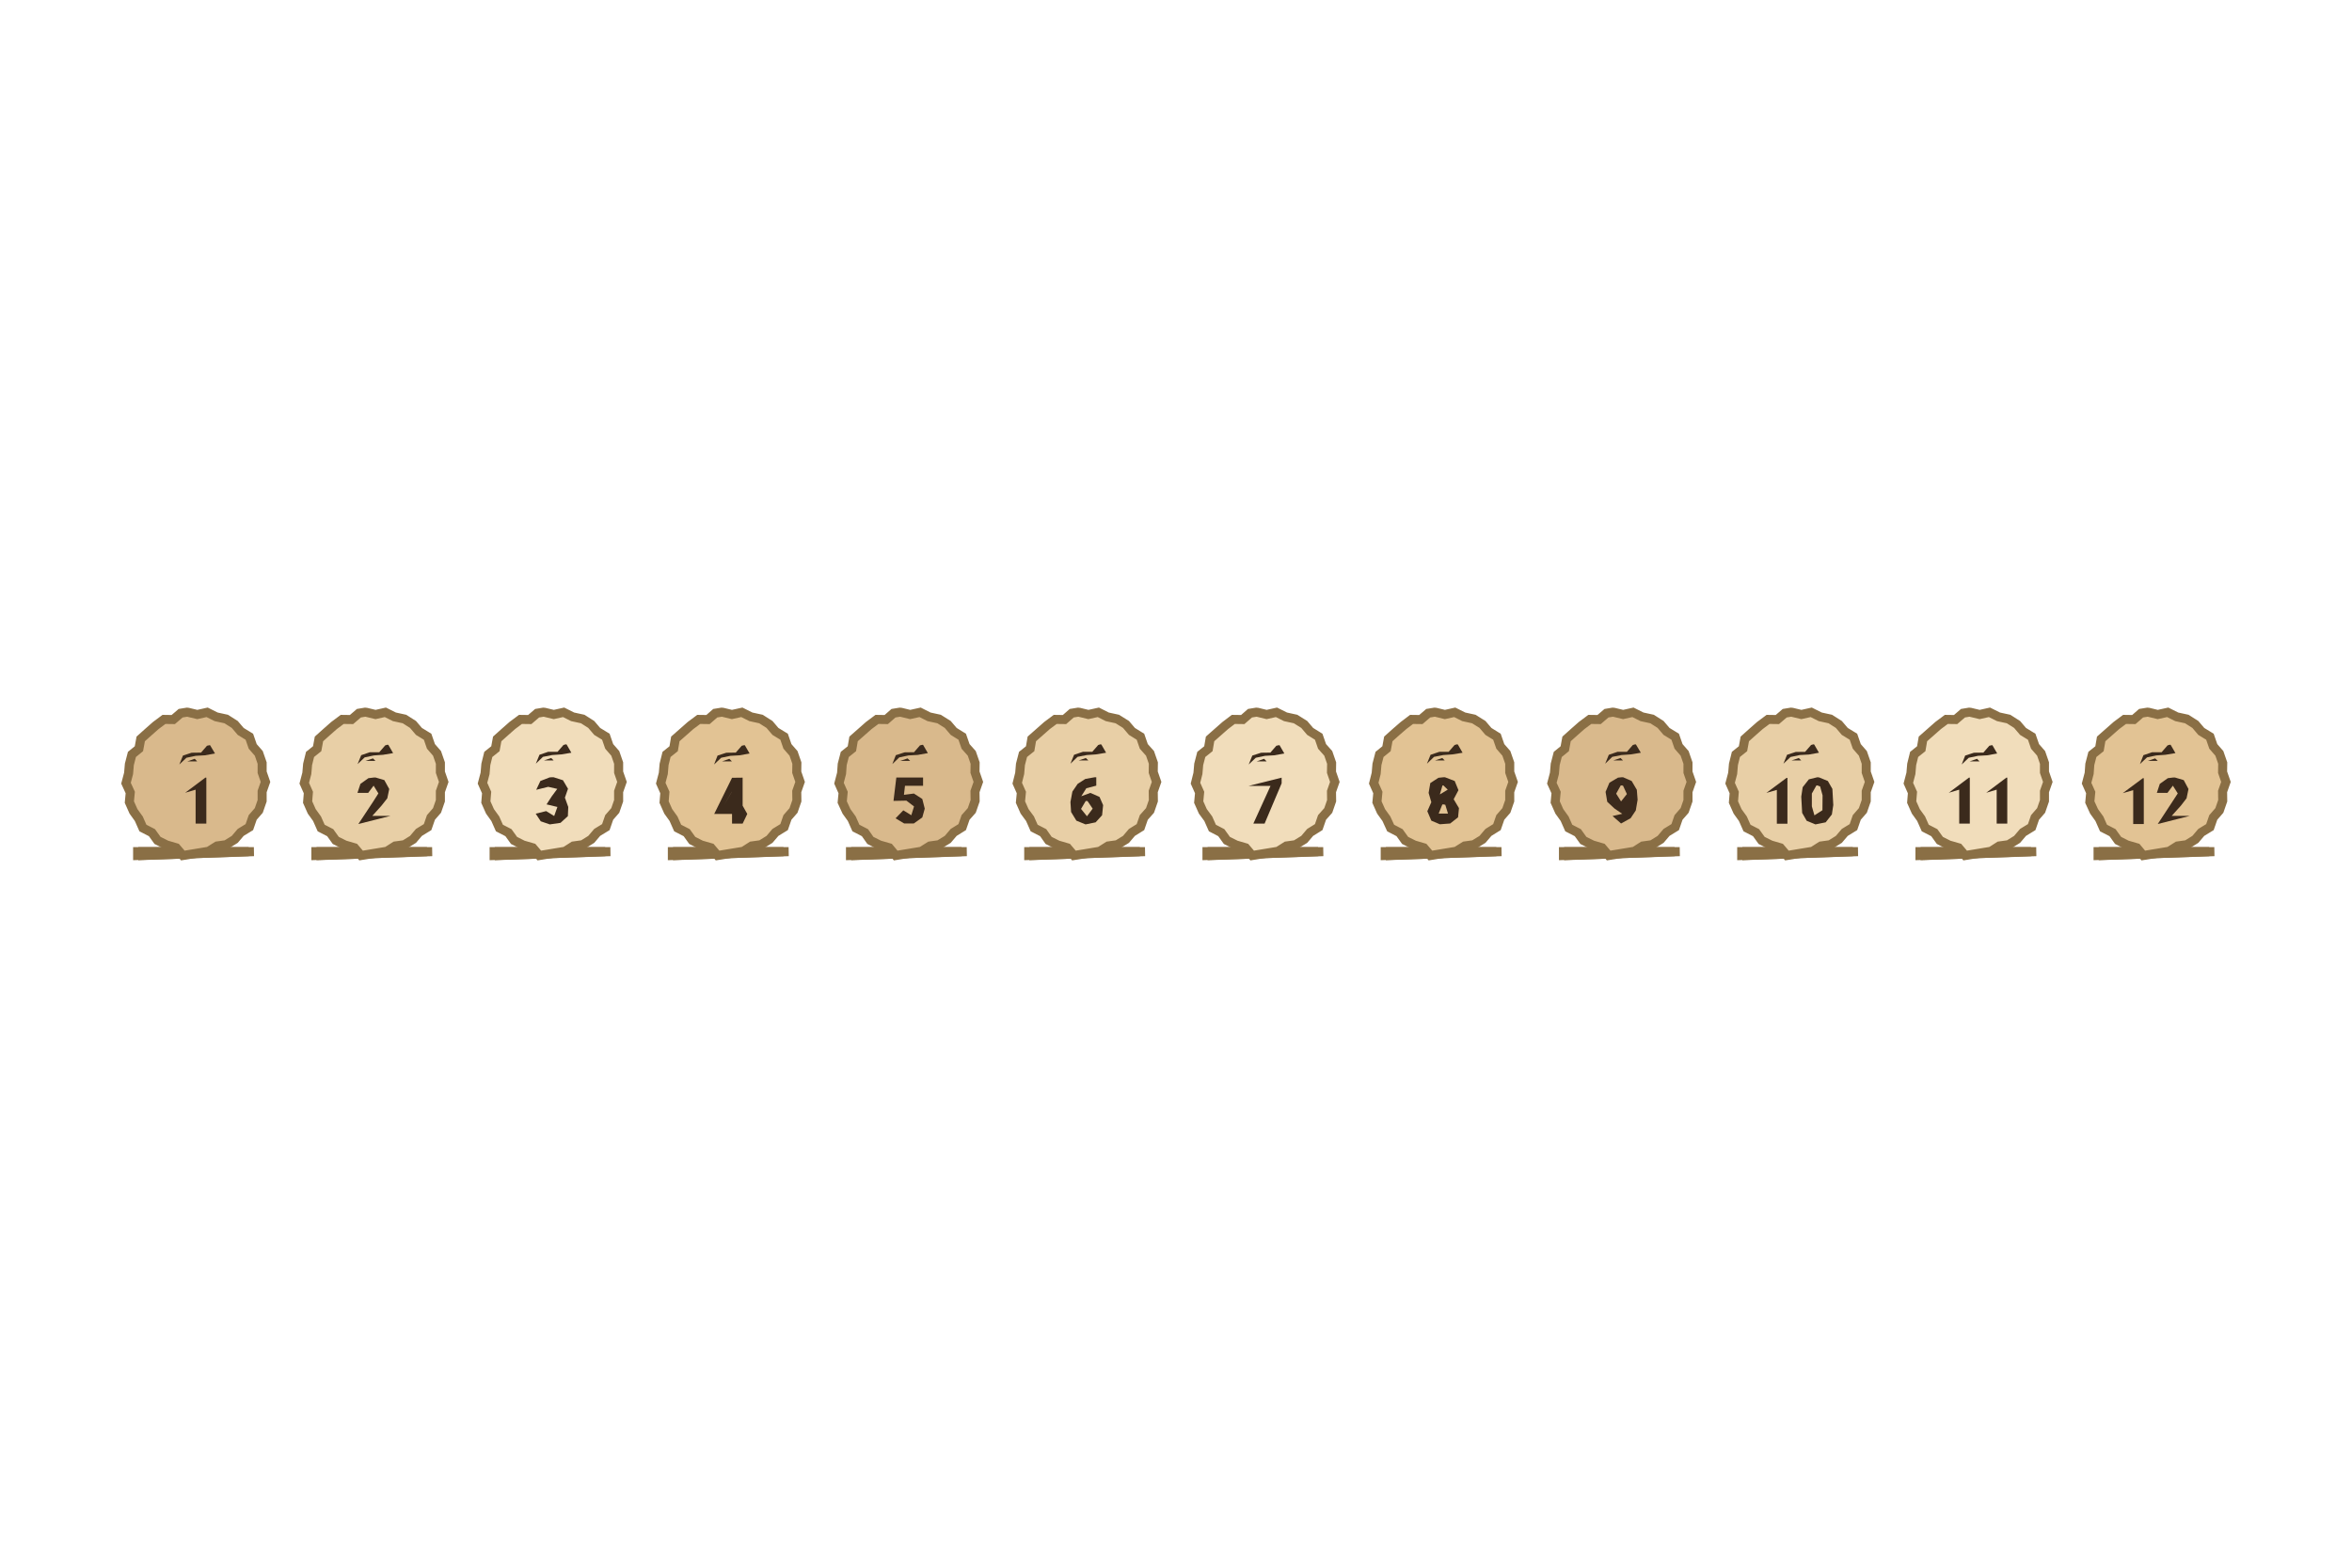
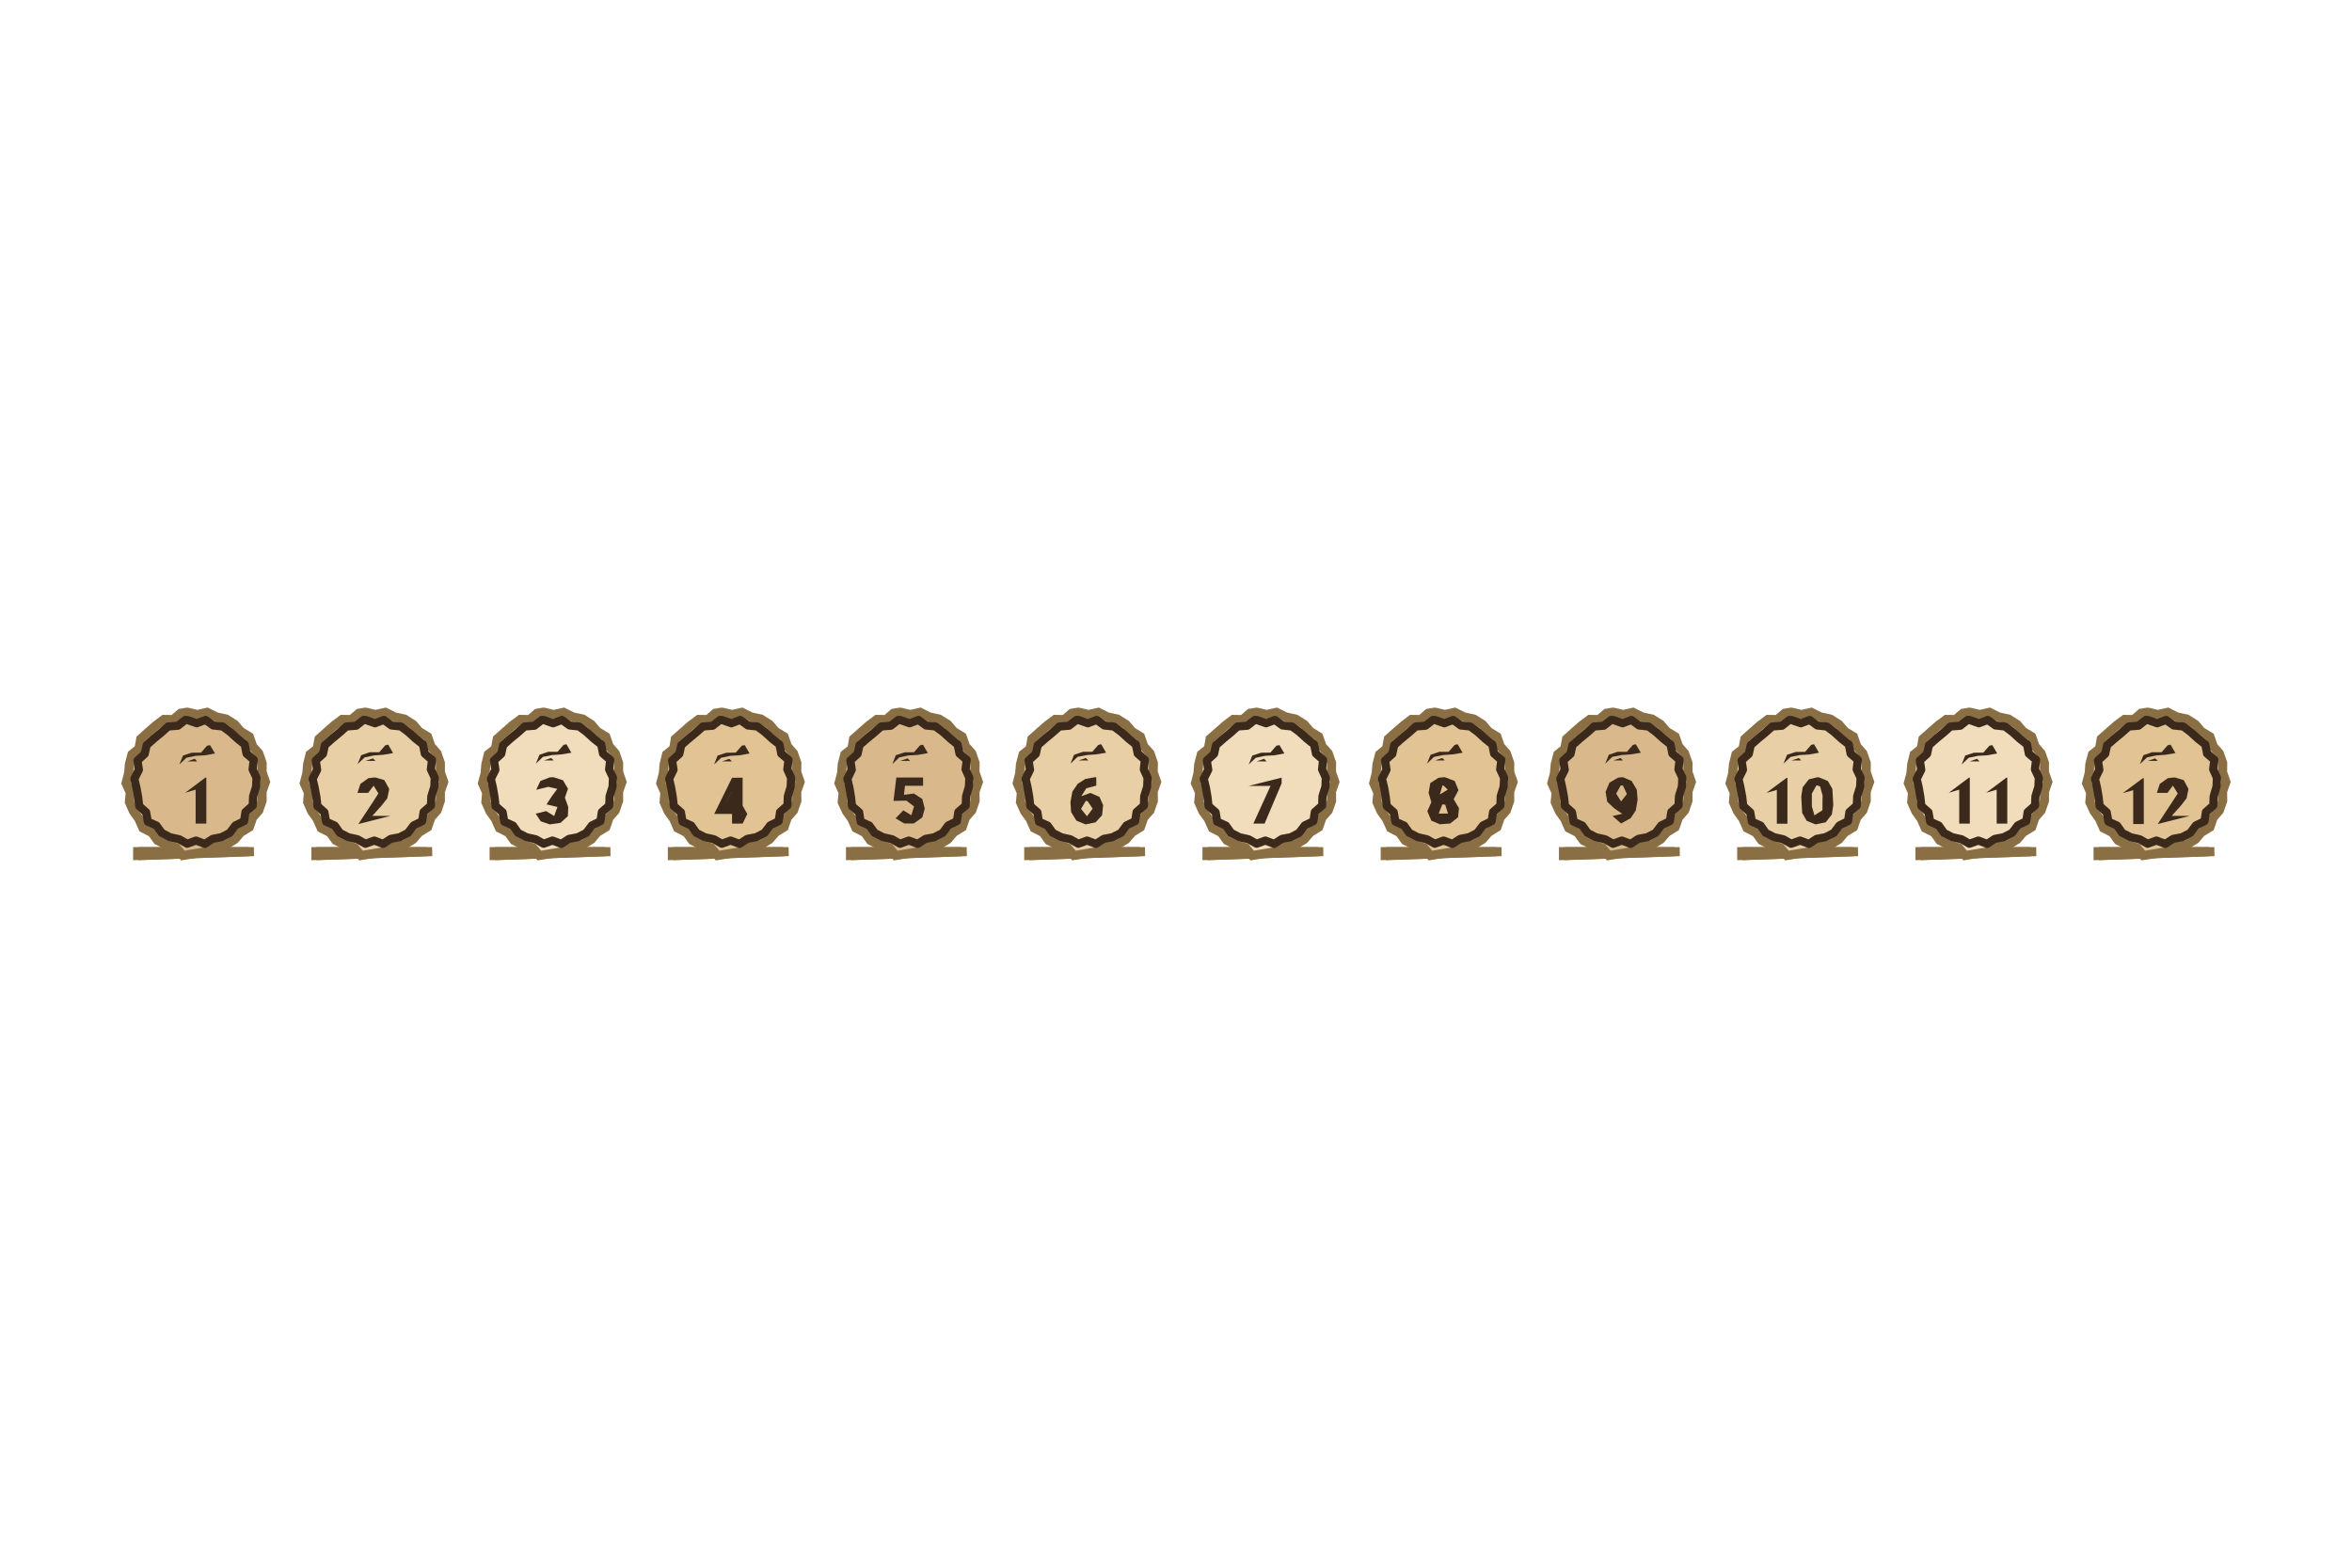
<svg xmlns="http://www.w3.org/2000/svg" width="300" height="200" viewBox="-97.55 -97.55 1820.94 306.09">
  <path fill="#D9B98C" fill-rule="evenodd" stroke="#8A6F45" stroke-width="7" d="M9 108h90l-90 3Z" />
  <path fill="#E8CFA6" fill-rule="evenodd" stroke="#8A6F45" stroke-width="7" d="M147 108h90l-90 3Z" />
  <path fill="#F1DDBB" fill-rule="evenodd" stroke="#8A6F45" stroke-width="7" d="M285 108h90l-90 3Z" />
  <path fill="#E2C394" fill-rule="evenodd" stroke="#8A6F45" stroke-width="7" d="M423 108h90l-90 3Z" />
  <path fill="#D9B98C" fill-rule="evenodd" stroke="#8A6F45" stroke-width="7" d="M560.9 108h90l-90 3Z" />
  <path fill="#E8CFA6" fill-rule="evenodd" stroke="#8A6F45" stroke-width="7" d="M698.9 108h90l-90 3Z" />
  <path fill="#F1DDBB" fill-rule="evenodd" stroke="#8A6F45" stroke-width="7" d="M836.9 108h90l-90 3Z" />
  <path fill="#E2C394" fill-rule="evenodd" stroke="#8A6F45" stroke-width="7" d="M974.9 108h90l-90 3Z" />
  <path fill="#D9B98C" fill-rule="evenodd" stroke="#8A6F45" stroke-width="7" d="M1112.9 108h90l-90 3Z" />
  <path fill="#E8CFA6" fill-rule="evenodd" stroke="#8A6F45" stroke-width="7" d="M1250.9 108h90l-90 3Z" />
  <path fill="#F1DDBB" fill-rule="evenodd" stroke="#8A6F45" stroke-width="7" d="M1388.9 108h90l-90 3Z" />
  <path fill="#E2C394" fill-rule="evenodd" stroke="#8A6F45" stroke-width="7" d="M1526.8 108h90l-90 3Z" />
  <path fill="#D9B98C" fill-rule="evenodd" stroke="#8A6F45" stroke-width="7" d="M13 108h82l-82 3Z" />
  <path fill="#E8CFA6" fill-rule="evenodd" stroke="#8A6F45" stroke-width="7" d="M151 108h82l-82 3Z" />
  <path fill="#F1DDBB" fill-rule="evenodd" stroke="#8A6F45" stroke-width="7" d="M289 108h82l-82 3Z" />
  <path fill="#E2C394" fill-rule="evenodd" stroke="#8A6F45" stroke-width="7" d="M427 108h82l-82 3Z" />
  <path fill="#D9B98C" fill-rule="evenodd" stroke="#8A6F45" stroke-width="7" d="M564.9 108h82l-82 3Z" />
  <path fill="#E8CFA6" fill-rule="evenodd" stroke="#8A6F45" stroke-width="7" d="M702.9 108h82l-82 3Z" />
  <path fill="#F1DDBB" fill-rule="evenodd" stroke="#8A6F45" stroke-width="7" d="M840.9 108h82l-82 3Z" />
  <path fill="#E2C394" fill-rule="evenodd" stroke="#8A6F45" stroke-width="7" d="M978.9 108h82l-82 3Z" />
  <path fill="#D9B98C" fill-rule="evenodd" stroke="#8A6F45" stroke-width="7" d="M1116.9 108h82l-82 3Z" />
  <path fill="#E8CFA6" fill-rule="evenodd" stroke="#8A6F45" stroke-width="7" d="M1254.9 108h82l-82 3Z" />
  <path fill="#F1DDBB" fill-rule="evenodd" stroke="#8A6F45" stroke-width="7" d="M1392.9 108h82l-82 3Z" />
  <path fill="#E2C394" fill-rule="evenodd" stroke="#8A6F45" stroke-width="7" d="M1530.8 108h82l-82 3Z" />
  <path fill="#D9B98C" fill-rule="evenodd" stroke="#8A6F45" stroke-width="7" d="m48.1.1 7.1 1.7L62.8.1l7 3.5 7.8 1.7 6.6 4.2 4.6 5.4 6.7 4.1 2.6 7.5 4.7 5.4 2.6 7.5v7.1L108 54l-2.6 7.4v7.2l-2.6 7.5-4.7 5.4-2.6 7.5-6.7 4.1-4.6 5.4-6.6 4.1-7.1 1-6.5 4.1-20 3.3-5.1-6-7.5-2.2-7-3.5-4.3-6-7-3.6-3.2-7.2-4.1-5.7-3.2-7.2.7-7.4L0 55l2-7.6.6-7 2-7.7 5.4-4.4 1.4-7.6 5.8-5.2 5.9-5.2 6.3-4.7 7.2.1L42.3.8l4.9-.8Z" />
  <path fill="#3B2A1C" fill-rule="evenodd" d="M62.2 86.3h-8.3V60l-8.1 2.4 15.6-11.7h.8Zm2.9-60.7 3.8 6.4-7.9 1.4-7.1.4-7.1 1.5-5.5 5.2 2.8-6.9 6.7-2.2 7.3-.1 4.6-5.3 1.8-.4Zm-.9 3.3.4-.1Zm-9.1 9.2h-7.6l5.7-2Zm-8.6-14.4-2-2Z" />
+   <path fill="none" stroke="#3B2A1C" stroke-linecap="round" stroke-linejoin="round" stroke-width="6.3" d="m47.4 6 7.4 2.6L61.6 6l5.9 4.3 7.4.8 5.8 4.3 5.7 5.2 5.5 4.4 1.4 7.1 5.6 4.8-.9 7.4 3 6.4-.3 7-2.3 7.4-.3 7.2-5.6 5-1.1 7.1-6.7 3.3-4.4 5.8-6.4 3.3-6.8 1.3-6 3.9-6.9-2.6-6.8 2.5-6.2-3.5-7.2-1.6-6.3-3.3-4.1-5.7-6.7-3-1.3-7.3-5.4-4.8-.8-7.1-1.3-7-1.6-7 3.5-7-1.1-7.2 5.6-5.1 1.5-6.8 5.5-4.9 5.7-4.7 5.4-4.8 7.6-.6L45.9 6z" />
  <path fill="#E8CFA6" fill-rule="evenodd" stroke="#8A6F45" stroke-width="7" d="m186.1.1 7.1 1.7 7.6-1.7 7 3.5 7.8 1.7 6.6 4.2 4.6 5.4 6.7 4.1 2.6 7.5 4.7 5.4 2.6 7.5v7.1L246 54l-2.6 7.4v7.2l-2.6 7.5-4.7 5.4-2.6 7.5-6.7 4.1-4.6 5.4-6.6 4.1-7.2 1-6.4 4.1-20 3.3-5.1-6-7.5-2.2-7-3.5-4.3-6-7-3.6-3.2-7.2-4.1-5.7-3.2-7.2.6-7.4L138 55l2-7.6.6-7 1.9-7.7 5.5-4.4 1.4-7.6 5.8-5.2 5.9-5.2 6.3-4.7 7.2.1 5.7-4.9 4.8-.8Z" />
  <path fill="#3B2A1C" fill-rule="evenodd" d="m193.3 50.6 6.7 2 3.8 6.9-1.5 7.2-4.5 5.7-7.1 7.9h14.1l-24.9 6.3 11.5-17.4 4-6.3-3.7-6-4.2 5.6h-8.3l2.3-7 6.2-4.4 4.2-.5Zm9.8-25.3 3.7 6.4L199 33l-7.1.5-7.1 1.5-5.5 5.2 2.8-6.9 6.7-2.3h7.3l4.6-5.3 1.7-.5Zm-1 3.2h.5Zm-9 9.2h-7.6l5.7-1.9Zm-8.6-14.3-2-2Z" />
+   <path fill="none" stroke="#3B2A1C" stroke-linecap="round" stroke-linejoin="round" stroke-width="6.3" d="m185.4 6 7.4 2.6 6.8-2.6 5.9 4.3 7.4.8 5.7 4.3 5.7 5.2 5.6 4.4 1.4 7.1 5.6 4.8-.9 7.4 3 6.4-.3 7-2.3 7.4-.3 7.2-5.7 5-1.1 7.1-6.6 3.3-4.4 5.8-6.4 3.3-6.9 1.3-5.9 3.9-6.9-2.6-6.8 2.5-6.2-3.5-7.2-1.6-6.4-3.3-4-5.7-6.7-3-1.3-7.3-5.4-4.8-.8-7.1-1.3-7-1.6-7 3.5-7-1.1-7.2 5.6-5.1 1.5-6.8 5.5-4.9 5.7-4.7 5.4-4.8 7.6-.6 5.7-4.5z" />
  <path fill="#F1DDBB" fill-rule="evenodd" stroke="#8A6F45" stroke-width="7" d="m324.1.1 7.1 1.7 7.6-1.7 7 3.5 7.8 1.7 6.6 4.2 4.6 5.4 6.7 4.1 2.6 7.5 4.7 5.4 2.6 7.5v7.1L384 54l-2.6 7.4v7.2l-2.6 7.5-4.7 5.4-2.6 7.5-6.7 4.1-4.6 5.4-6.6 4.1-7.2 1-6.4 4.1-20 3.3-5.1-6-7.6-2.2-6.9-3.5-4.3-6-7-3.6-3.2-7.2-4.1-5.7-3.2-7.2.6-7.4L276 55l2-7.6.6-7 1.9-7.7 5.5-4.4 1.4-7.6 5.8-5.2 5.9-5.2 6.3-4.7 7.2.1 5.7-4.9 4.8-.8Z" />
  <path fill="#3B2A1C" fill-rule="evenodd" d="m331.1 50.4 7.2 2.3 3.9 6.6-2.4 6.9 2.6 7.2-.3 7.1-5.7 5.2-8.3 1.2-7-2.4-3.9-5.9 8.1-2 6.2 3.8 2.5-7-8.4-2 4-6.2 4.3-5.8-7-1.6-9.3 2.3 3.2-6.8 7.2-2.8 1.6-.1Zm10-25.4 3.7 6.4-7.8 1.3-7.1.5-7.1 1.4-5.5 5.3 2.8-6.9 6.7-2.3h7.3l4.6-5.3 1.7-.5Zm-1 3.2h.4Zm-9 9.2h-7.6l5.7-1.9Zm-8.6-14.3-2-2.1Z" />
+   <path fill="none" stroke="#3B2A1C" stroke-linecap="round" stroke-linejoin="round" stroke-width="6.3" d="m323.3 6 7.4 2.6 6.8-2.6 6 4.3 7.4.8 5.7 4.3 5.7 5.2 5.6 4.4 1.4 7.1 5.6 4.8-.9 7.4 3 6.4-.3 7-2.3 7.4-.3 7.2-5.7 5-1.1 7.1-6.6 3.3-4.4 5.8-6.4 3.3-6.9 1.3-5.9 3.9-6.9-2.6-6.9 2.5-6.1-3.5-7.2-1.6-6.4-3.3-4-5.7-6.7-3-1.3-7.3-5.5-4.8-.8-7.1-1.2-7-1.6-7 3.5-7-1.1-7.2 5.6-5.1 1.5-6.8 5.5-4.9 5.7-4.7 5.4-4.8 7.6-.6 5.7-4.5z" />
  <path fill="#E2C394" fill-rule="evenodd" stroke="#8A6F45" stroke-width="7" d="m462.1.1 7 1.7 7.7-1.7 7 3.5 7.8 1.7 6.6 4.2 4.6 5.4 6.7 4.1 2.6 7.5 4.7 5.4 2.6 7.5-.1 7.1 2.6 7.5-2.6 7.4.1 7.2-2.6 7.5-4.7 5.4-2.6 7.5-6.7 4.1-4.6 5.4-6.6 4.1-7.2 1-6.4 4.1-20 3.3-5.1-6-7.6-2.2-6.9-3.5-4.3-6-7-3.6-3.2-7.2-4.1-5.7-3.2-7.2.6-7.4L414 55l2-7.6.6-7 1.9-7.7 5.5-4.4 1.3-7.6 5.9-5.2 5.9-5.2 6.3-4.7 7.2.1 5.6-4.9 4.9-.8Z" />
  <path fill="#3B2A1C" fill-rule="evenodd" d="m477.4 72.4 3.6 6.4-3.6 7.5h-8.2v-7.5h-13.8l13.8-28 8.2-.1Zm-8.8-10.1-5.8 10.1 6.4-11Zm10.5-36.7 3.7 6.4-7.8 1.4-7.1.4-7.1 1.5-5.5 5.2 2.7-6.9 6.8-2.2 7.3-.1 4.6-5.3 1.7-.4Zm-1 3.3.4-.1Zm-9 9.2h-7.6l5.6-2Zm-8.6-14.4-2-2Z" />
+   <path fill="none" stroke="#3B2A1C" stroke-linecap="round" stroke-linejoin="round" stroke-width="6.3" d="m461.3 6 7.4 2.6 6.8-2.6 6 4.3 7.4.8 5.7 4.3 5.7 5.2 5.6 4.4 1.4 7.1 5.6 4.8-.9 7.4 2.9 6.4-.3 7-2.2 7.4-.3 7.2-5.7 5-1.1 7.1-6.6 3.3-4.4 5.8-6.4 3.3-6.9 1.3-5.9 3.9-7-2.6-6.8 2.5-6.1-3.5-7.2-1.6-6.4-3.3-4-5.7-6.7-3-1.3-7.3-5.5-4.8-.8-7.1-1.2-7-1.6-7 3.4-7-1.1-7.2 5.6-5.1 1.5-6.8 5.6-4.9 5.7-4.7 5.4-4.8 7.6-.6 5.7-4.5z" />
  <path fill="#D9B98C" fill-rule="evenodd" stroke="#8A6F45" stroke-width="7" d="m600.1.1 7 1.7 7.7-1.7 6.9 3.5 7.8 1.7 6.7 4.2 4.6 5.4 6.6 4.1 2.6 7.5 4.8 5.4 2.6 7.5-.1 7.1 2.6 7.5-2.6 7.4.1 7.2-2.6 7.5-4.8 5.4-2.6 7.5-6.6 4.1-4.6 5.4-6.7 4.1-7.1 1-6.5 4.1-20 3.3-5-6-7.6-2.2-7-3.5-4.2-6-7-3.6-3.2-7.2-4.1-5.7-3.3-7.2.7-7.4L552 55l2-7.6.5-7 2-7.7 5.5-4.4 1.3-7.6 5.9-5.2 5.9-5.2 6.3-4.7 7.2.1 5.6-4.9 4.9-.8Z" />
  <path fill="#3B2A1C" fill-rule="evenodd" d="M617.1 57h-14l-.8 7 7.7-1 6.5 4.2 1.9 7.5-1.9 6.8-6.6 4.7h-7.4l-6.7-4 6-6.2 6.2 3.8 2.1-6.8-5.9-4.5-10 .2 2.2-18.1h20.7Zm0-31.7 3.7 6.4-7.9 1.4-7.1.4-7.1 1.5-5.4 5.2 2.7-6.9 6.8-2.2 7.3-.1 4.6-5.3 1.7-.4Zm-1 3.3.4-.1Zm-9 9.1h-7.6l5.6-1.9Zm-8.6-14.3-2.1-2Z" />
+   <path fill="none" stroke="#3B2A1C" stroke-linecap="round" stroke-linejoin="round" stroke-width="6.3" d="m599.3 6 7.4 2.6 6.8-2.6 5.9 4.3 7.4.8 5.8 4.3 5.7 5.2 5.5 4.4 1.5 7.1 5.6 4.8-.9 7.4 2.9 6.4-.3 7-2.2 7.4-.3 7.2-5.7 5-1.1 7.1-6.7 3.3-4.3 5.8-6.4 3.3-6.9 1.3-6 3.9-6.9-2.6-6.8 2.5-6.2-3.5-7.1-1.6-6.4-3.3-4.1-5.7-6.7-3-1.2-7.3-5.5-4.8-.8-7.1-1.2-7-1.6-7 3.4-7-1.1-7.2 5.6-5.1 1.5-6.8 5.6-4.9 5.7-4.7 5.4-4.8 7.5-.6 5.8-4.5z" />
  <path fill="#E8CFA6" fill-rule="evenodd" stroke="#8A6F45" stroke-width="7" d="m738.1.1 7 1.7 7.7-1.7 6.9 3.5 7.8 1.7 6.7 4.2 4.6 5.4 6.6 4.1 2.6 7.5 4.8 5.4 2.6 7.5-.1 7.1 2.6 7.5-2.6 7.4.1 7.2-2.6 7.5-4.8 5.4-2.6 7.5-6.6 4.1-4.6 5.4-6.7 4.1-7.1 1-6.5 4.1-20 3.3-5.1-6-7.5-2.2-7-3.5-4.2-6-7-3.6-3.2-7.2-4.2-5.7-3.2-7.2.7-7.4L690 55l1.9-7.6.6-7 2-7.7 5.5-4.4 1.3-7.6 5.9-5.2 5.9-5.2 6.3-4.7 7.2.1 5.6-4.9 4.9-.8Z" />
  <path fill="#3B2A1C" fill-rule="evenodd" d="m751.2 56.9-7.7 2-3.9 6.2 7-2.6 7.1 3.1 2.8 6.4-.8 7.8-5 5.5-7.8 1.6-7.1-2.9-4.1-6.7-.5-7.7 1.5-8.1 4.1-6 5.9-3.8 7.2-1.3h1.3ZM743 68.8l-3.6 6.1 4.6 5.7 4.4-5.9-4-5.9h-.7ZM755.1 25l3.7 6.4-7.9 1.3-7.1.5-7.1 1.4-5.5 5.3L734 33l6.8-2.3h7.3l4.6-5.3 1.7-.5Zm-1 3.2h.4Zm-9 9.2h-7.6l5.6-1.9Zm-8.6-14.3-2.1-2.1Z" />
+   <path fill="none" stroke="#3B2A1C" stroke-linecap="round" stroke-linejoin="round" stroke-width="6.3" d="m737.3 6 7.4 2.6 6.8-2.6 5.9 4.3 7.4.8 5.8 4.3 5.7 5.2 5.5 4.4 1.5 7.1 5.5 4.8-.8 7.4 2.9 6.4-.3 7-2.3 7.4-.2 7.2-5.7 5-1.1 7.1-6.7 3.3-4.3 5.8-6.4 3.3-6.9 1.3-6 3.9-6.9-2.6-6.8 2.5-6.2-3.5-7.1-1.6-6.4-3.3-4.1-5.7-6.7-3-1.2-7.3-5.5-4.8-.8-7.1-1.2-7-1.6-7 3.4-7-1.1-7.2 5.6-5.1 1.5-6.8 5.6-4.9 5.7-4.7 5.4-4.8 7.5-.6 5.8-4.5z" />
  <path fill="#F1DDBB" fill-rule="evenodd" stroke="#8A6F45" stroke-width="7" d="m876.1.1 7 1.7 7.6-1.7 7 3.5 7.8 1.7 6.7 4.2 4.6 5.4 6.6 4.1 2.6 7.5 4.8 5.4 2.6 7.5-.1 7.1 2.6 7.5-2.6 7.4.1 7.2-2.6 7.5-4.8 5.4-2.6 7.5-6.6 4.1-4.6 5.4-6.7 4.1-7.1 1-6.5 4.1-20 3.3-5.1-6-7.5-2.2-7-3.5-4.3-6-6.9-3.6-3.2-7.2-4.2-5.7-3.2-7.2.7-7.4L828 55l1.9-7.6.6-7 2-7.7 5.5-4.4 1.3-7.6 5.9-5.2 5.9-5.2 6.2-4.7 7.3.1 5.6-4.9 4.9-.8Z" />
  <path fill="#3B2A1C" fill-rule="evenodd" d="m894.7 55.1-13.2 31.2h-8.7l13.3-29.2h-17l25.6-6.4Zm-1.6-29.5 3.7 6.4-7.9 1.4-7.1.4-7.1 1.5-5.5 5.2 2.8-6.9 6.8-2.2 7.2-.1 4.6-5.3 1.8-.4Zm-1 3.3.4-.1Zm-9 9.2h-7.7l5.7-2Zm-8.6-14.4-2.1-2Z" />
+   <path fill="none" stroke="#3B2A1C" stroke-linecap="round" stroke-linejoin="round" stroke-width="6.3" d="m875.3 6 7.4 2.6 6.8-2.6 5.9 4.3 7.4.8 5.8 4.3 5.7 5.2 5.5 4.4 1.5 7.1 5.5 4.8-.8 7.4 2.9 6.4-.3 7-2.3 7.4-.2 7.2-5.7 5-1.1 7.1-6.7 3.3-4.4 5.8-6.3 3.3-6.9 1.3-6 3.9-6.9-2.6-6.8 2.5-6.2-3.5-7.1-1.6-6.4-3.3-4.1-5.7-6.7-3-1.2-7.3-5.5-4.8-.8-7.1-1.2-7-1.7-7 3.5-7-1.1-7.2 5.6-5.1 1.5-6.8 5.6-4.9 5.7-4.7 5.3-4.8 7.6-.6 5.8-4.5z" />
  <path fill="#E2C394" fill-rule="evenodd" stroke="#8A6F45" stroke-width="7" d="m1014.1.1 7 1.7 7.6-1.7 7 3.5 7.8 1.7 6.7 4.2 4.6 5.4 6.6 4.1 2.6 7.5 4.7 5.4 2.6 7.5v7.1l2.6 7.5-2.6 7.4v7.2l-2.6 7.5-4.7 5.4-2.6 7.5-6.6 4.1-4.6 5.4-6.7 4.1-7.1 1-6.5 4.1-20 3.3-5.1-6-7.5-2.2-7-3.5-4.3-6-6.9-3.6-3.3-7.2-4.1-5.7-3.2-7.2.7-7.4L966 55l1.9-7.6.6-7 2-7.7 5.4-4.4 1.4-7.6 5.8-5.2 6-5.2 6.2-4.7 7.2.1 5.7-4.9 4.9-.8Z" />
  <path fill="#3B2A1C" fill-rule="evenodd" d="m1021.2 50.4 7.5 2.9 2.9 7.1-3.7 7 4.1 6.9-.7 7.1-6.1 4.8-8 .6-6.6-2.8-3.1-7.3 3.1-7-2.1-7.2 1.3-7.6 6.3-4.1 3.8-.4Zm-2.1 21.1-2.8 7h7.2l-2.1-6.8-1.5-.3Zm.1-14.7-2 6.9 6.1-3.7-3.4-3.3Zm11.9-31.8 3.7 6.4-7.9 1.3-7.1.5-7.1 1.4-5.5 5.3 2.8-6.9 6.8-2.3h7.2l4.6-5.3 1.8-.5Zm-1 3.2h.4Zm-9.1 9.2h-7.6l5.7-1.9Zm-8.5-14.3-2.1-2.1Z" />
+   <path fill="none" stroke="#3B2A1C" stroke-linecap="round" stroke-linejoin="round" stroke-width="6.3" d="m1013.3 6 7.4 2.6 6.8-2.6 5.9 4.3 7.4.8 5.8 4.3 5.7 5.2 5.5 4.4 1.4 7.1 5.6 4.8-.9 7.4 3 6.4-.3 7-2.3 7.4-.2 7.2-5.7 5-1.1 7.1-6.7 3.3-4.4 5.8-6.4 3.3-6.8 1.3-6 3.9-6.9-2.6-6.8 2.5-6.2-3.5-7.1-1.6-6.4-3.3-4.1-5.7-6.7-3-1.3-7.3-5.4-4.8-.8-7.1-1.2-7-1.7-7 3.5-7-1.1-7.2 5.6-5.1 1.5-6.8 5.5-4.9 5.7-4.7 5.4-4.8 7.6-.6 5.7-4.5z" />
  <path fill="#D9B98C" fill-rule="evenodd" stroke="#8A6F45" stroke-width="7" d="m1152 .1 7.1 1.7 7.6-1.7 7 3.5 7.8 1.7 6.6 4.2 4.6 5.4 6.7 4.1 2.6 7.5 4.7 5.4 2.6 7.5v7.1l2.6 7.5-2.6 7.4v7.2l-2.6 7.5-4.7 5.4-2.6 7.5-6.7 4.1-4.6 5.4-6.6 4.1-7.2 1-6.4 4.1-20 3.3-5.1-6-7.5-2.2-7-3.5-4.3-6-7-3.6-3.2-7.2-4.1-5.7-3.2-7.2.7-7.4-3.3-7.2 2-7.6.6-7 2-7.7 5.4-4.4 1.4-7.6 5.8-5.2 5.9-5.2 6.3-4.7 7.2.1 5.7-4.9 4.8-.8Z" />
  <path fill="#3B2A1C" fill-rule="evenodd" d="m1159.1 50.4 6.6 2.9 4 6.8.6 7.7-1.4 8.3-4 6-7.4 4.1-6.6-5.8 7.5-1.7-6-4.1-5.6-5.2-1.3-7.7 3-7.1 6.6-3.9 2.8-.3Zm-1.9 6.4-3.5 6.3 3.8 6 4.5-5.7-3-6.5-1.2-.2ZM1169 25l3.8 6.4-7.9 1.3-7.1.5-7.1 1.4-5.5 5.3 2.8-6.9 6.7-2.3h7.3l4.6-5.3 1.8-.5Zm-1 3.2h.5Zm-9 9.2h-7.6l5.7-1.9Zm-8.6-14.3-2-2.1Z" />
+   <path fill="none" stroke="#3B2A1C" stroke-linecap="round" stroke-linejoin="round" stroke-width="6.3" d="m1151.3 6 7.4 2.6 6.8-2.6 5.9 4.3 7.4.8 5.7 4.3 5.8 5.2 5.5 4.4 1.4 7.1 5.6 4.8-.9 7.4 3 6.4-.3 7-2.3 7.4-.3 7.2-5.6 5-1.2 7.1-6.6 3.3-4.4 5.8-6.4 3.3-6.9 1.3-5.9 3.9-6.9-2.6-6.8 2.5-6.2-3.5-7.2-1.6-6.3-3.3-4.1-5.7-6.7-3-1.3-7.3-5.4-4.8-.8-7.1-1.3-7-1.6-7 3.5-7-1.1-7.2 5.6-5.1 1.5-6.8 5.5-4.9 5.7-4.7 5.4-4.8 7.6-.6 5.7-4.5z" />
  <path fill="#E8CFA6" fill-rule="evenodd" stroke="#8A6F45" stroke-width="7" d="m1290 .1 7.1 1.7 7.6-1.7 7 3.5 7.8 1.7 6.6 4.2 4.6 5.4 6.7 4.1 2.6 7.5 4.7 5.4 2.6 7.5v7.1l2.6 7.5-2.6 7.4v7.2l-2.6 7.5-4.7 5.4-2.6 7.5-6.7 4.1-4.6 5.4-6.6 4.1-7.2 1-6.4 4.1-20 3.3-5.1-6-7.5-2.2-7-3.5-4.3-6-7-3.6-3.2-7.2-4.1-5.7-3.2-7.2.6-7.4-3.2-7.2 2-7.6.6-7 1.9-7.7 5.5-4.4 1.4-7.6 5.8-5.2 5.9-5.2 6.3-4.7 7.2.1 5.7-4.9 4.8-.8Z" />
  <path fill="#3B2A1C" fill-rule="evenodd" d="m1310.8 50.5 6.8 2.8 3.5 6.1.7 12.5-1.1 7.3-4.8 6.1-7.9 1.6-6.8-2.8-3.5-6.1-.7-12.6 1.1-7.3 4.8-6.1 6.5-1.6Zm-2.1 6.3-3.5 6.2v9.9l2 7 6.2-4 .1-11.5-1.9-6.9-2.2-.8Zm-22.4 29.6h-8.2V60.2l-8.1 2.3 15.6-11.6h.7ZM1307 25l3.7 6.4-7.8 1.4-7.1.4-7.1 1.5-5.5 5.2 2.8-6.9 6.7-2.2 7.3-.1 4.6-5.3 1.7-.5Zm-1 3.3.5-.1Zm-9 9.1h-7.6l5.7-1.9Zm-8.6-14.3-2-2Z" />
+   <path fill="none" stroke="#3B2A1C" stroke-linecap="round" stroke-linejoin="round" stroke-width="6.3" d="m1289.2 6 7.5 2.6 6.8-2.6 5.9 4.3 7.4.8 5.7 4.3 5.7 5.2 5.6 4.4 1.4 7.1 5.6 4.8-.9 7.4 3 6.4-.3 7-2.3 7.4-.3 7.2-5.7 5-1.1 7.1-6.6 3.3-4.4 5.8-6.4 3.3-6.9 1.3-5.9 3.9-6.9-2.6-6.9 2.5-6.1-3.5-7.2-1.6-6.4-3.3-4-5.7-6.7-3-1.3-7.3-5.4-4.8-.8-7.1-1.3-7-1.6-7 3.5-7-1.1-7.2 5.6-5.1 1.5-6.8 5.5-4.9 5.7-4.7 5.4-4.8 7.6-.6 5.7-4.5z" />
  <path fill="#F1DDBB" fill-rule="evenodd" stroke="#8A6F45" stroke-width="7" d="m1428 .1 7.1 1.7 7.6-1.7 7 3.5 7.8 1.7 6.6 4.2 4.6 5.4 6.7 4.1 2.6 7.5 4.7 5.4 2.6 7.5v7.1l2.6 7.5-2.6 7.4v7.2l-2.6 7.5-4.7 5.4-2.6 7.5-6.7 4.1-4.6 5.4-6.6 4.1-7.2 1-6.4 4.1-20 3.3-5.1-6-7.6-2.2-6.9-3.5-4.3-6-7-3.6-3.2-7.2-4.1-5.7-3.2-7.2.6-7.4-3.2-7.2 2-7.6.6-7 1.9-7.7 5.5-4.4 1.3-7.6 5.9-5.2 5.9-5.2 6.3-4.7 7.2.1 5.7-4.9 4.8-.8Z" />
  <path fill="#3B2A1C" fill-rule="evenodd" d="M1427.5 86.3h-8.2V60l-8.1 2.4 15.6-11.7h.7Zm29 0h-8.2V60l-8.1 2.4 15.6-11.7h.7ZM1445 25.6l3.7 6.4-7.8 1.4-7.1.4-7.1 1.5-5.5 5.2 2.7-6.9 6.8-2.2 7.3-.1 4.6-5.3 1.7-.4Zm-1 3.3.4-.1Zm-9 9.2h-7.6l5.7-2Zm-8.6-14.4-2-2Z" />
+   <path fill="none" stroke="#3B2A1C" stroke-linecap="round" stroke-linejoin="round" stroke-width="6.3" d="m1427.2 6 7.4 2.6 6.8-2.6 6 4.3 7.4.8 5.7 4.3 5.7 5.2 5.6 4.4 1.4 7.1 5.6 4.8-.9 7.4 3 6.4-.3 7-2.3 7.4-.3 7.2-5.7 5-1.1 7.1-6.6 3.3-4.4 5.8-6.4 3.3-6.9 1.3-5.9 3.9-6.9-2.6-6.9 2.5-6.1-3.5-7.2-1.6-6.4-3.3-4-5.7-6.7-3-1.3-7.3-5.5-4.8-.8-7.1-1.2-7-1.6-7 3.5-7-1.1-7.2 5.6-5.1 1.5-6.8 5.5-4.9 5.7-4.7 5.4-4.8 7.6-.6 5.7-4.5z" />
  <path fill="#E2C394" fill-rule="evenodd" stroke="#8A6F45" stroke-width="7" d="m1566 .1 7 1.7 7.7-1.7 7 3.5 7.8 1.7 6.6 4.2 4.6 5.4 6.7 4.1 2.6 7.5 4.7 5.4 2.6 7.5-.1 7.1 2.6 7.5-2.6 7.4.1 7.2-2.6 7.5-4.7 5.4-2.6 7.5-6.7 4.1-4.6 5.4-6.6 4.1-7.2 1-6.5 4.1-20 3.3-5-6-7.6-2.2-6.9-3.5-4.3-6-7-3.6-3.2-7.2-4.1-5.7-3.3-7.2.7-7.4-3.2-7.2 2-7.6.5-7 2-7.7 5.5-4.4 1.3-7.6 5.9-5.2 5.9-5.2 6.3-4.7 7.2.1 5.6-4.9 4.9-.8Z" />
  <path fill="#3B2A1C" fill-rule="evenodd" d="M1562.2 86.6h-8.2V60.4l-8.1 2.3 15.6-11.6h.7Zm24.2-36 6.7 2 3.7 6.9-1.5 7.2-4.4 5.7-7.1 7.9h14l-24.8 6.3 11.4-17.4 4.1-6.3-3.8-6-4.2 5.6h-8.2l2.3-7 6.2-4.4 4.1-.5Zm-3.4-25.3 3.7 6.4-7.8 1.3-7.1.5-7.1 1.5-5.5 5.2 2.7-6.9 6.8-2.3h7.3l4.6-5.3 1.7-.5Zm-1 3.2h.4Zm-9 9.2h-7.6l5.6-1.9Zm-8.6-14.3-2.1-2Z" />
+   <path fill="none" stroke="#3B2A1C" stroke-linecap="round" stroke-linejoin="round" stroke-width="6.3" d="m1565.2 6 7.4 2.6 6.8-2.6 5.9 4.3 7.5.8 5.7 4.3 5.7 5.2 5.6 4.4 1.4 7.1 5.6 4.8-.9 7.4 2.9 6.4-.3 7-2.2 7.4-.3 7.2-5.7 5-1.1 7.1-6.7 3.3-4.3 5.8-6.4 3.3-6.9 1.3-6 3.9-6.9-2.6-6.8 2.5-6.2-3.5-7.1-1.6-6.4-3.3-4-5.7-6.7-3-1.3-7.3-5.5-4.8-.8-7.1-1.2-7-1.6-7 3.4-7-1.1-7.2 5.6-5.1 1.5-6.8 5.6-4.9 5.7-4.7 5.4-4.8 7.6-.6 5.7-4.5z" />
</svg>
